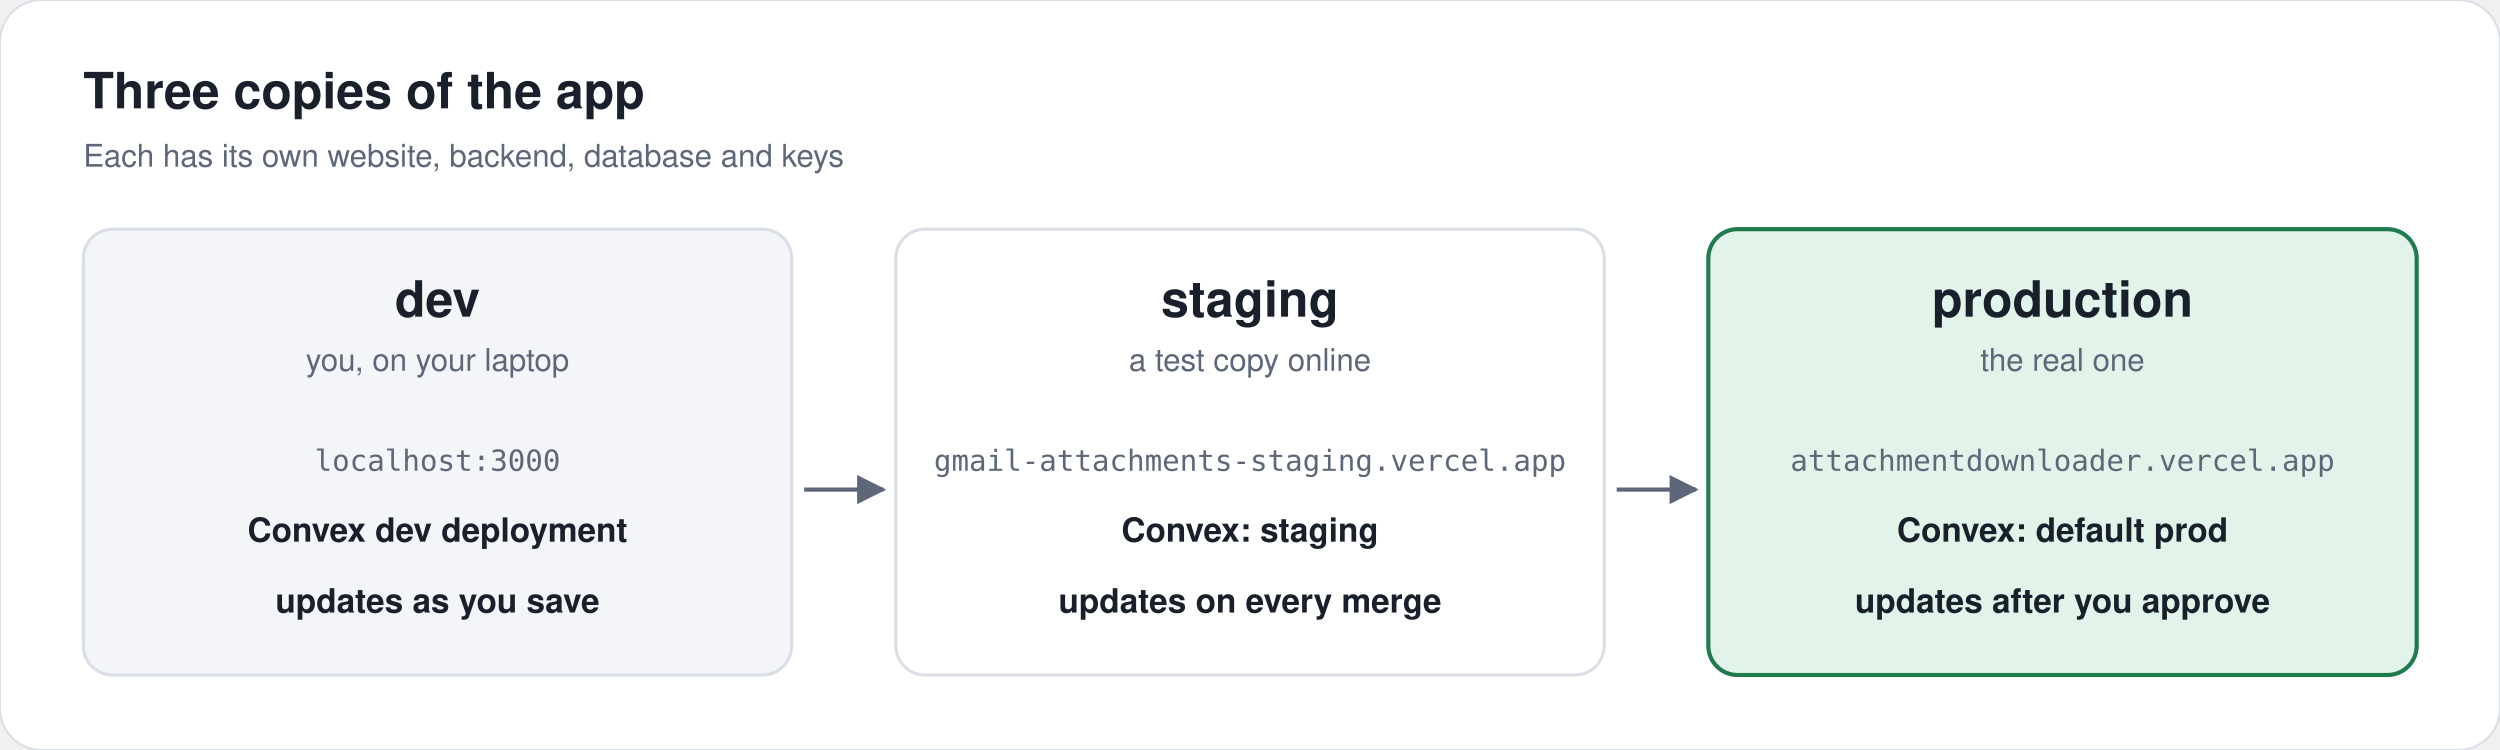
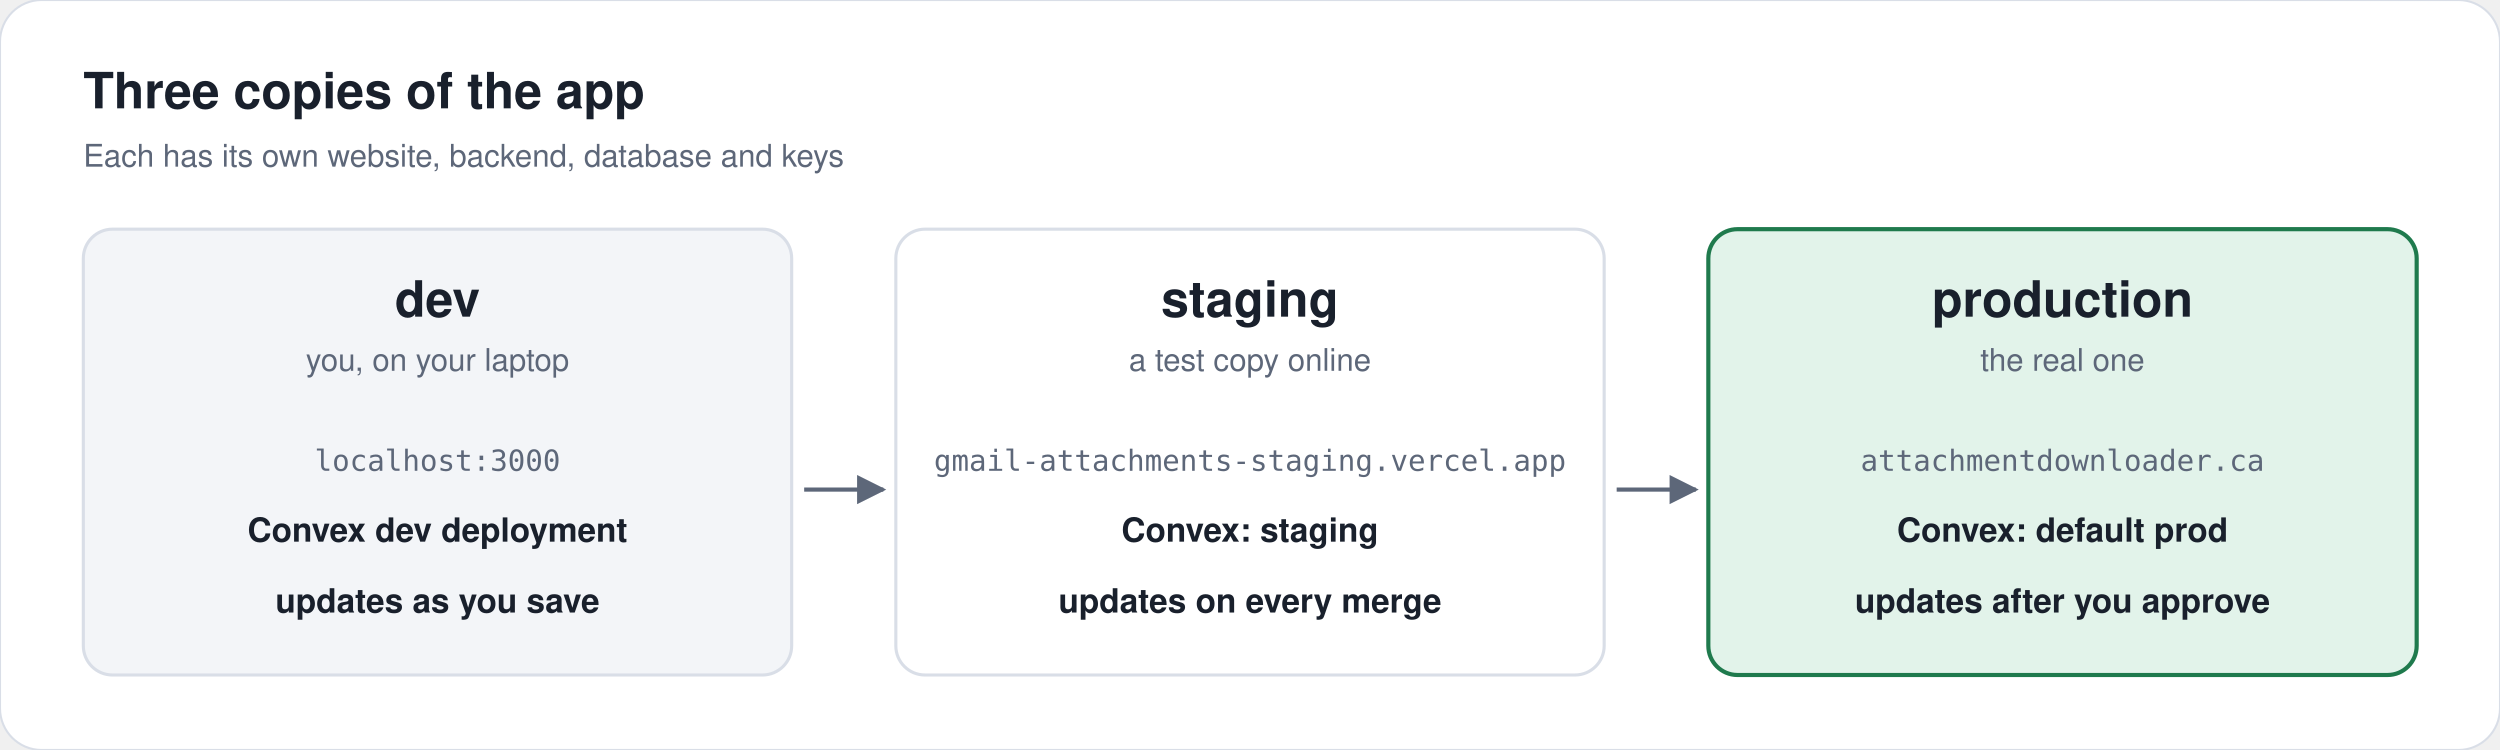
<svg xmlns="http://www.w3.org/2000/svg" width="1200" height="360" viewBox="0 0 1200 360">
  <defs>
    <marker id="a" viewBox="0 0 10 10" refX="9" refY="5" markerWidth="7" markerHeight="7" orient="auto-start-reverse">
      <path d="M0,0 L10,5 L0,10 z" fill="#5d6779" />
    </marker>
  </defs>
  <rect width="1200" height="360" rx="20" fill="#ffffff" stroke="#d9dee7" />
  <text x="40" y="52" font-family="-apple-system, 'Segoe UI', Helvetica, Arial, sans-serif" font-size="24" font-weight="800" fill="#19202c" text-anchor="start">Three copies of the app</text>
  <text x="40" y="80" font-family="-apple-system, 'Segoe UI', Helvetica, Arial, sans-serif" font-size="15" font-weight="400" fill="#5d6779" text-anchor="start">Each has its own website, backend, database and keys</text>
  <rect x="40.0" y="110" width="340" height="214" rx="14" fill="#f3f5f8" stroke="#d9dee7" stroke-width="1.5" />
  <text x="210.0" y="152" font-family="-apple-system, 'Segoe UI', Helvetica, Arial, sans-serif" font-size="24" font-weight="800" fill="#19202c" text-anchor="middle">dev</text>
  <text x="210.0" y="178" font-family="-apple-system, 'Segoe UI', Helvetica, Arial, sans-serif" font-size="15" font-weight="400" fill="#5d6779" text-anchor="middle">you, on your laptop</text>
  <text x="210.0" y="226" font-family="ui-monospace, SFMono-Regular, Menlo, Consolas, monospace" font-size="14" font-weight="400" fill="#5d6779" text-anchor="middle">localhost:3000</text>
  <text x="210.0" y="260" font-family="-apple-system, 'Segoe UI', Helvetica, Arial, sans-serif" font-size="16" font-weight="600" fill="#19202c" text-anchor="middle">Convex dev deployment</text>
  <text x="210.0" y="294" font-family="-apple-system, 'Segoe UI', Helvetica, Arial, sans-serif" font-size="16" font-weight="600" fill="#19202c" text-anchor="middle">updates as you save</text>
  <path d="M386.0,235 L424.0,235" stroke="#5d6779" stroke-width="2" fill="none" marker-end="url(#a)" />
  <rect x="430.0" y="110" width="340" height="214" rx="14" fill="#ffffff" stroke="#d9dee7" stroke-width="1.5" />
  <text x="600.0" y="152" font-family="-apple-system, 'Segoe UI', Helvetica, Arial, sans-serif" font-size="24" font-weight="800" fill="#19202c" text-anchor="middle">staging</text>
  <text x="600.0" y="178" font-family="-apple-system, 'Segoe UI', Helvetica, Arial, sans-serif" font-size="15" font-weight="400" fill="#5d6779" text-anchor="middle">a test copy online</text>
  <text x="600.0" y="226" font-family="ui-monospace, SFMono-Regular, Menlo, Consolas, monospace" font-size="14" font-weight="400" fill="#5d6779" text-anchor="middle">gmail-attachments-staging.vercel.app</text>
  <text x="600.0" y="260" font-family="-apple-system, 'Segoe UI', Helvetica, Arial, sans-serif" font-size="16" font-weight="600" fill="#19202c" text-anchor="middle">Convex: staging</text>
  <text x="600.0" y="294" font-family="-apple-system, 'Segoe UI', Helvetica, Arial, sans-serif" font-size="16" font-weight="600" fill="#19202c" text-anchor="middle">updates on every merge</text>
  <path d="M776.0,235 L814.0,235" stroke="#5d6779" stroke-width="2" fill="none" marker-end="url(#a)" />
  <rect x="820.0" y="110" width="340" height="214" rx="14" fill="#e2f3ea" stroke="#1f7a4d" stroke-width="2" />
  <text x="990.0" y="152" font-family="-apple-system, 'Segoe UI', Helvetica, Arial, sans-serif" font-size="24" font-weight="800" fill="#19202c" text-anchor="middle">production</text>
  <text x="990.0" y="178" font-family="-apple-system, 'Segoe UI', Helvetica, Arial, sans-serif" font-size="15" font-weight="400" fill="#5d6779" text-anchor="middle">the real one</text>
-   <text x="990.0" y="226" font-family="ui-monospace, SFMono-Regular, Menlo, Consolas, monospace" font-size="14" font-weight="400" fill="#5d6779" text-anchor="middle">attachmentdownloader.vercel.app</text>
+   <text x="990.0" y="226" font-family="ui-monospace, SFMono-Regular, Menlo, Consolas, monospace" font-size="14" font-weight="400" fill="#5d6779" text-anchor="middle">attachmentdownloader.ca</text>
  <text x="990.0" y="260" font-family="-apple-system, 'Segoe UI', Helvetica, Arial, sans-serif" font-size="16" font-weight="600" fill="#19202c" text-anchor="middle">Convex: default prod</text>
  <text x="990.0" y="294" font-family="-apple-system, 'Segoe UI', Helvetica, Arial, sans-serif" font-size="16" font-weight="600" fill="#19202c" text-anchor="middle">updates after you approve</text>
</svg>
